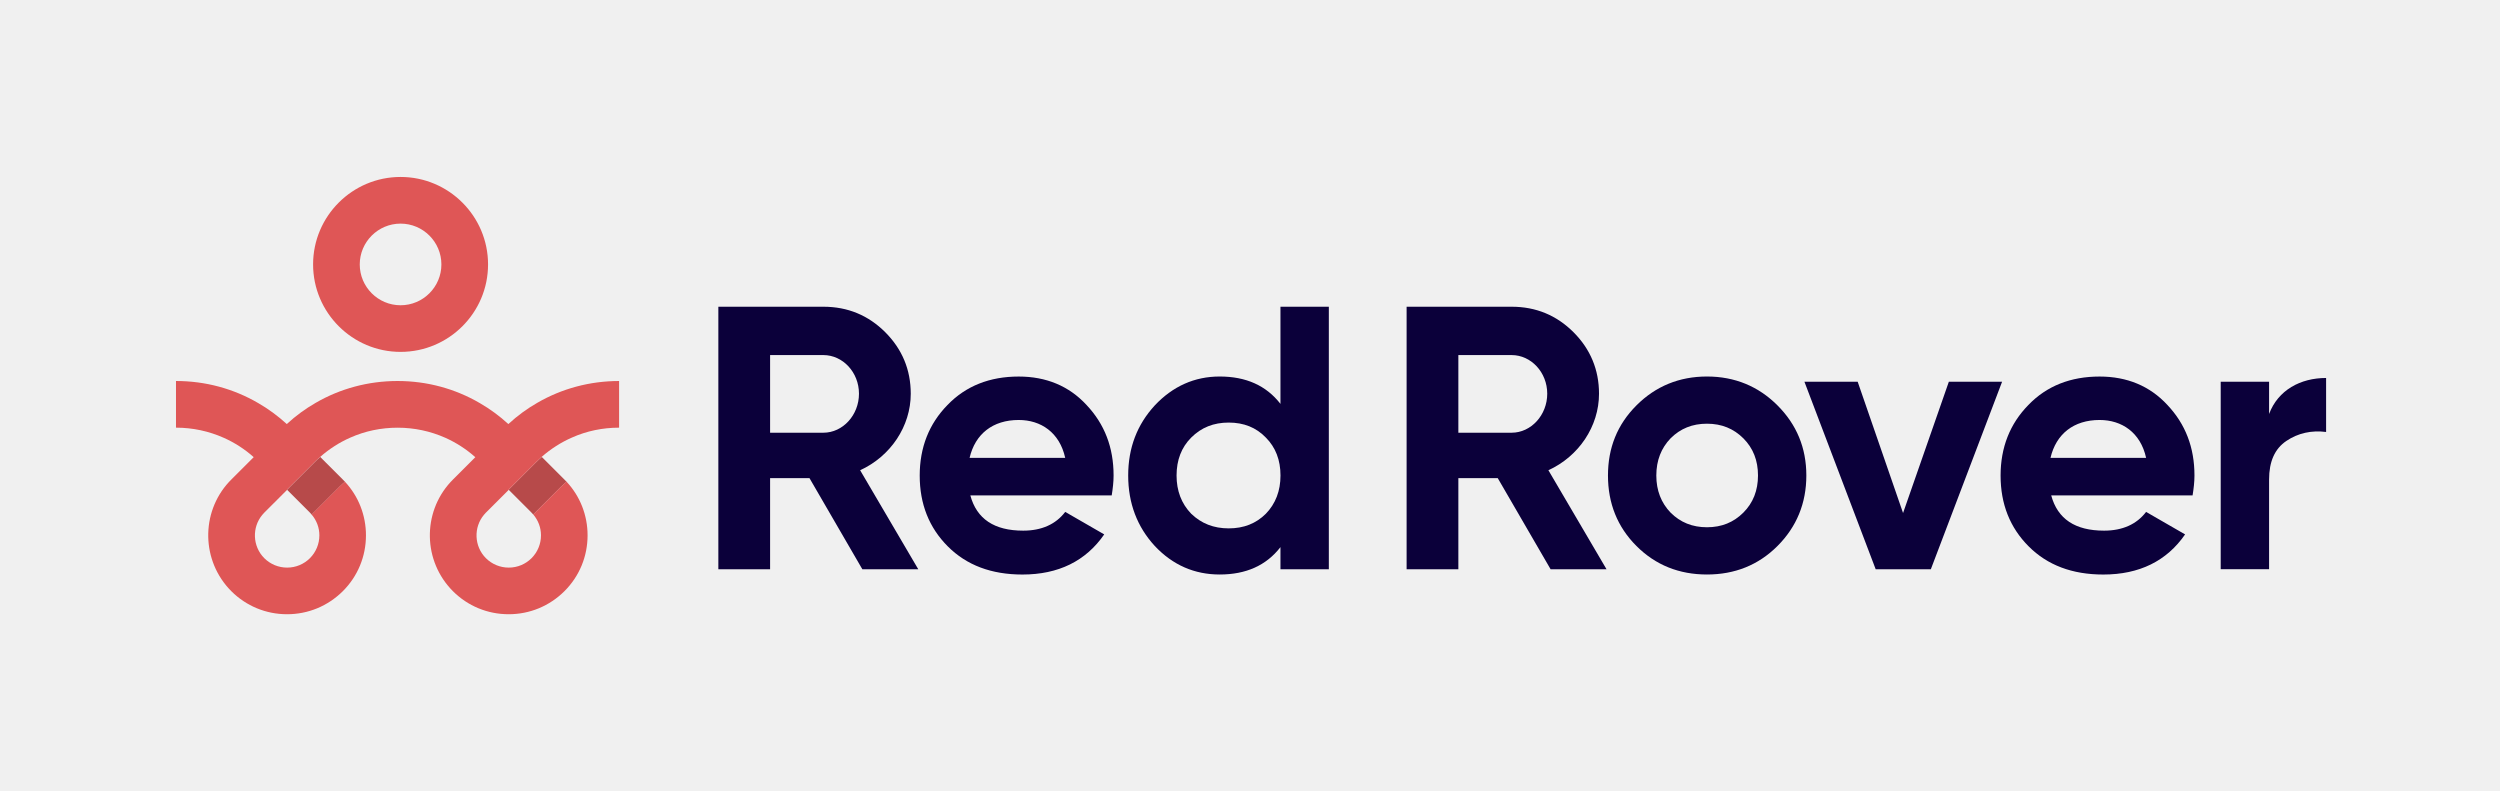
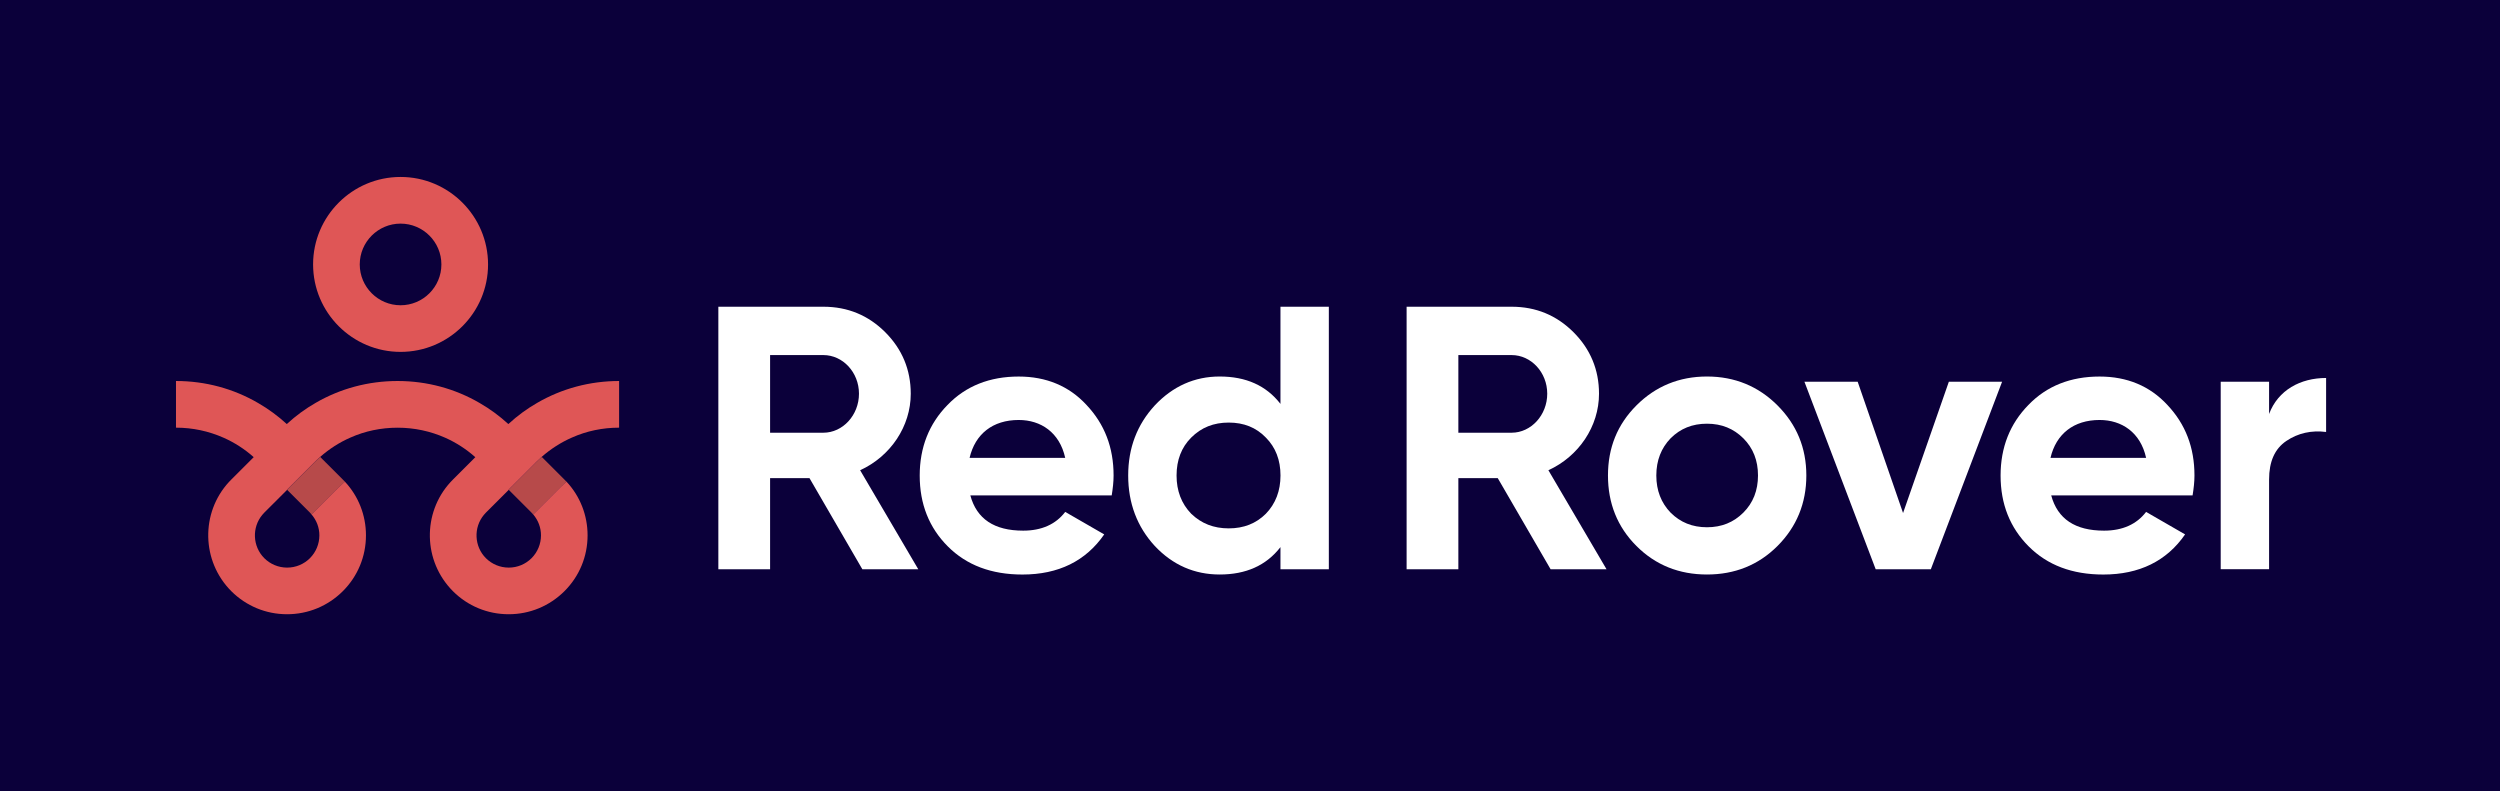
<svg xmlns="http://www.w3.org/2000/svg" version="1.1" id="Capa_1" x="0px" y="0px" viewBox="0 0 801.04 253.19" style="enable-background:new 0 0 801.04 253.19;" xml:space="preserve">
  <style type="text/css">
	.st0{fill:#DF5656;}
	.st1{fill:#EFC52F;}
	.st2{fill:#444FCC;}
	.st3{fill:#EBB3B2;}
	.st4{fill:#B6BABD;}
	.st5{fill:#0B003A;}
	.st6{fill:#FFFFFF;}
	.st7{fill:#C6A527;}
	.st8{fill:#B74A4A;}
	.st9{fill:#AB8484;}
	.st10{fill:#9392A8;}
	.st11{fill:#353D97;}
	.st12{fill:#A4A6AB;}
</style>
+   <rect x="-15.66" y="-14.4" class="st5" width="832.35" height="282" />
  <g>
    <g>
      <g>
        <path class="st0" d="M128.35,112.75c-15.45,0-28.03-12.57-28.03-28.03S112.9,56.7,128.35,56.7c15.45,0,28.03,12.57,28.03,28.03     S143.81,112.75,128.35,112.75z M128.35,71.65c-7.21,0-13.08,5.87-13.08,13.08s5.87,13.08,13.08,13.08     c7.21,0,13.08-5.87,13.08-13.08S135.56,71.65,128.35,71.65z" />
      </g>
      <g>
-         <path class="st5" d="M276.31,182.4l-16.94-29.2h-12.62v29.2h-16.58V98.28h33.65c7.81,0,14.42,2.76,19.83,8.17     c5.41,5.41,8.17,12.02,8.17,19.71c0,10.45-6.49,20.07-16.22,24.51l18.63,31.73H276.31z M246.75,113.78v24.87h17.06     c6.25,0,11.42-5.65,11.42-12.5s-5.17-12.38-11.42-12.38H246.75z" />
-         <path class="st5" d="M310.91,158.73c2.04,7.57,7.69,11.3,16.94,11.3c5.89,0,10.45-2.04,13.46-6.01l12.5,7.21     c-5.89,8.53-14.66,12.86-26.2,12.86c-9.97,0-17.91-3-23.91-9.01c-6.01-6.01-9.01-13.58-9.01-22.71c0-9.01,3-16.58,8.89-22.59     c5.89-6.13,13.58-9.13,22.83-9.13c8.77,0,16.1,3,21.75,9.13c5.77,6.13,8.65,13.58,8.65,22.59c0,2.04-0.24,4.09-0.6,6.37H310.91z      M341.31,146.71c-1.8-8.17-7.81-12.14-14.9-12.14c-8.29,0-13.94,4.45-15.74,12.14H341.31z" />
-         <path class="st5" d="M410.28,98.28h15.5v84.12h-15.5v-7.09c-4.57,5.89-11.06,8.77-19.47,8.77c-8.05,0-15.02-3-20.79-9.13     c-5.65-6.13-8.53-13.7-8.53-22.59c0-8.89,2.88-16.34,8.53-22.47c5.77-6.13,12.74-9.25,20.79-9.25c8.41,0,14.9,2.88,19.47,8.77     V98.28z M393.7,169.3c4.81,0,8.77-1.56,11.9-4.69c3.13-3.24,4.69-7.33,4.69-12.26s-1.56-9.01-4.69-12.14     c-3.12-3.25-7.09-4.81-11.9-4.81c-4.81,0-8.77,1.56-12.02,4.81c-3.12,3.12-4.69,7.21-4.69,12.14s1.56,9.01,4.69,12.26     C384.93,167.74,388.89,169.3,393.7,169.3z" />
-         <path class="st5" d="M496.84,182.4l-16.94-29.2h-12.62v29.2h-16.58V98.28h33.65c7.81,0,14.42,2.76,19.83,8.17     c5.41,5.41,8.17,12.02,8.17,19.71c0,10.45-6.49,20.07-16.22,24.51l18.63,31.73H496.84z M467.28,113.78v24.87h17.06     c6.25,0,11.42-5.65,11.42-12.5s-5.17-12.38-11.42-12.38H467.28z" />
-         <path class="st5" d="M546.94,184.08c-8.89,0-16.46-3-22.59-9.13c-6.13-6.13-9.13-13.7-9.13-22.59c0-8.89,3-16.34,9.13-22.47     c6.13-6.13,13.7-9.25,22.59-9.25c8.89,0,16.46,3.12,22.59,9.25c6.13,6.13,9.25,13.58,9.25,22.47c0,8.89-3.12,16.46-9.25,22.59     C563.4,181.08,555.83,184.08,546.94,184.08z M546.94,168.94c4.69,0,8.53-1.56,11.66-4.69c3.12-3.12,4.69-7.09,4.69-11.9     c0-4.81-1.56-8.77-4.69-11.9c-3.13-3.12-6.97-4.69-11.66-4.69c-4.69,0-8.53,1.56-11.66,4.69c-3,3.12-4.57,7.09-4.57,11.9     c0,4.81,1.56,8.77,4.57,11.9C538.41,167.38,542.26,168.94,546.94,168.94z" />
-         <path class="st5" d="M624.44,122.32h17.06l-22.83,60.08h-17.67l-22.83-60.08h17.06l14.54,42.06L624.44,122.32z" />
-         <path class="st5" d="M657.24,158.73c2.04,7.57,7.69,11.3,16.94,11.3c5.89,0,10.45-2.04,13.46-6.01l12.5,7.21     c-5.89,8.53-14.66,12.86-26.2,12.86c-9.97,0-17.91-3-23.91-9.01c-6.01-6.01-9.01-13.58-9.01-22.71c0-9.01,3-16.58,8.89-22.59     c5.89-6.13,13.58-9.13,22.83-9.13c8.77,0,16.1,3,21.75,9.13c5.77,6.13,8.65,13.58,8.65,22.59c0,2.04-0.24,4.09-0.6,6.37H657.24z      M687.65,146.71c-1.8-8.17-7.81-12.14-14.9-12.14c-8.29,0-13.94,4.45-15.74,12.14H687.65z" />
-         <path class="st5" d="M727.05,132.65c2.88-7.69,10.09-11.54,18.27-11.54v17.3c-4.69-0.6-9.01,0.36-12.74,2.88     c-3.73,2.52-5.53,6.61-5.53,12.38v28.72h-15.5v-60.08h15.5V132.65z" />
+         <path class="st6" d="M276.31,182.4l-16.94-29.2h-12.62v29.2h-16.58V98.28h33.65c7.81,0,14.42,2.76,19.83,8.17     c5.41,5.41,8.17,12.02,8.17,19.71c0,10.45-6.49,20.07-16.22,24.51l18.63,31.73H276.31z M246.75,113.78v24.87h17.06     c6.25,0,11.42-5.65,11.42-12.5s-5.17-12.38-11.42-12.38H246.75z" />
+         <path class="st6" d="M310.91,158.73c2.04,7.57,7.69,11.3,16.94,11.3c5.89,0,10.45-2.04,13.46-6.01l12.5,7.21     c-5.89,8.53-14.66,12.86-26.2,12.86c-9.97,0-17.91-3-23.91-9.01c-6.01-6.01-9.01-13.58-9.01-22.71c0-9.01,3-16.58,8.89-22.59     c5.89-6.13,13.58-9.13,22.83-9.13c8.77,0,16.1,3,21.75,9.13c5.77,6.13,8.65,13.58,8.65,22.59c0,2.04-0.24,4.09-0.6,6.37H310.91z      M341.31,146.71c-1.8-8.17-7.81-12.14-14.9-12.14c-8.29,0-13.94,4.45-15.74,12.14H341.31z" />
+         <path class="st6" d="M410.28,98.28h15.5v84.12h-15.5v-7.09c-4.57,5.89-11.06,8.77-19.47,8.77c-8.05,0-15.02-3-20.79-9.13     c-5.65-6.13-8.53-13.7-8.53-22.59c0-8.89,2.88-16.34,8.53-22.47c5.77-6.13,12.74-9.25,20.79-9.25c8.41,0,14.9,2.88,19.47,8.77     V98.28z M393.7,169.3c4.81,0,8.77-1.56,11.9-4.69c3.13-3.24,4.69-7.33,4.69-12.26s-1.56-9.01-4.69-12.14     c-3.12-3.25-7.09-4.81-11.9-4.81c-4.81,0-8.77,1.56-12.02,4.81c-3.12,3.12-4.69,7.21-4.69,12.14s1.56,9.01,4.69,12.26     C384.93,167.74,388.89,169.3,393.7,169.3z" />
+         <path class="st6" d="M496.84,182.4l-16.94-29.2h-12.62v29.2h-16.58V98.28h33.65c7.81,0,14.42,2.76,19.83,8.17     c5.41,5.41,8.17,12.02,8.17,19.71c0,10.45-6.49,20.07-16.22,24.51l18.63,31.73H496.84z M467.28,113.78v24.87h17.06     c6.25,0,11.42-5.65,11.42-12.5s-5.17-12.38-11.42-12.38H467.28z" />
+         <path class="st6" d="M546.94,184.08c-8.89,0-16.46-3-22.59-9.13c-6.13-6.13-9.13-13.7-9.13-22.59c0-8.89,3-16.34,9.13-22.47     c6.13-6.13,13.7-9.25,22.59-9.25c8.89,0,16.46,3.12,22.59,9.25c6.13,6.13,9.25,13.58,9.25,22.47c0,8.89-3.12,16.46-9.25,22.59     C563.4,181.08,555.83,184.08,546.94,184.08z M546.94,168.94c4.69,0,8.53-1.56,11.66-4.69c3.12-3.12,4.69-7.09,4.69-11.9     c0-4.81-1.56-8.77-4.69-11.9c-3.13-3.12-6.97-4.69-11.66-4.69c-4.69,0-8.53,1.56-11.66,4.69c-3,3.12-4.57,7.09-4.57,11.9     c0,4.81,1.56,8.77,4.57,11.9C538.41,167.38,542.26,168.94,546.94,168.94z" />
+         <path class="st6" d="M624.44,122.32h17.06l-22.83,60.08h-17.67l-22.83-60.08h17.06l14.54,42.06L624.44,122.32z" />
+         <path class="st6" d="M657.24,158.73c2.04,7.57,7.69,11.3,16.94,11.3c5.89,0,10.45-2.04,13.46-6.01l12.5,7.21     c-5.89,8.53-14.66,12.86-26.2,12.86c-9.97,0-17.91-3-23.91-9.01c-6.01-6.01-9.01-13.58-9.01-22.71c0-9.01,3-16.58,8.89-22.59     c5.89-6.13,13.58-9.13,22.83-9.13c8.77,0,16.1,3,21.75,9.13c5.77,6.13,8.65,13.58,8.65,22.59c0,2.04-0.24,4.09-0.6,6.37H657.24z      M687.65,146.71c-1.8-8.17-7.81-12.14-14.9-12.14c-8.29,0-13.94,4.45-15.74,12.14H687.65z" />
+         <path class="st6" d="M727.05,132.65c2.88-7.69,10.09-11.54,18.27-11.54v17.3c-4.69-0.6-9.01,0.36-12.74,2.88     c-3.73,2.52-5.53,6.61-5.53,12.38v28.72h-15.5v-60.08h15.5V132.65z" />
      </g>
      <g>
        <path class="st8" d="M91.92,156.96l8.89-8.89c0.58-0.58,1.18-1.14,1.79-1.66l7.29,7.29c0.22,0.22,0.43,0.45,0.65,0.67l-0.67,0.58     c-0.39,0.34-0.77,0.69-1.12,1.05l-8.89,8.89c-0.15-0.21-0.34-0.41-0.54-0.62l-7.31-7.31" />
      </g>
      <g>
        <path class="st8" d="M162.92,156.96l8.89-8.89c0.58-0.58,1.18-1.14,1.79-1.66l7.29,7.29c0.22,0.22,0.43,0.45,0.65,0.67     l-0.69,0.58c-0.37,0.34-0.75,0.69-1.12,1.05l-8.87,8.87c-0.17-0.21-0.35-0.41-0.54-0.6l-7.31-7.31" />
      </g>
    </g>
    <path class="st0" d="M171.81,148.06l-8.89,8.89h0.09l-7.31,7.3c-0.22,0.22-0.45,0.47-0.64,0.71c-3.36,4.03-3.16,10.09,0.64,13.9   c1.94,1.92,4.54,3.01,7.31,3.01s5.36-1.08,7.32-3.03c1.92-1.94,3.01-4.54,3.01-7.31c0-2.47-0.88-4.82-2.49-6.69l8.87-8.87   c0.37-0.35,0.75-0.71,1.12-1.05l0.69-0.58c4.35,4.67,6.74,10.76,6.74,17.19c0,6.76-2.63,13.12-7.4,17.88   c-4.8,4.78-11.14,7.4-17.88,7.4c-6.74,0-13.1-2.62-17.86-7.38c-9.6-9.62-9.86-25.07-0.77-34.97c0.24-0.26,0.49-0.52,0.75-0.78   l7.19-7.19c-2.9-2.58-6.15-4.67-9.62-6.22c-4.75-2.11-9.92-3.23-15.28-3.23c-5.31,0-10.44,1.08-15.15,3.18   c-3.49,1.53-6.73,3.61-9.66,6.18c-0.62,0.52-1.21,1.08-1.79,1.66l-8.89,8.89h0.09l-7.31,7.3c-0.22,0.22-0.45,0.47-0.64,0.71   c-3.36,4.03-3.16,10.09,0.64,13.9c1.94,1.92,4.54,3.01,7.31,3.01s5.36-1.08,7.32-3.03c1.92-1.94,3.01-4.54,3.01-7.31   c0-2.47-0.88-4.8-2.49-6.67l8.89-8.89c0.35-0.35,0.73-0.71,1.12-1.05l0.67-0.58c4.35,4.67,6.74,10.76,6.74,17.19   c0,6.76-2.63,13.12-7.4,17.88c-4.8,4.78-11.14,7.4-17.88,7.4c-6.74,0-13.08-2.62-17.86-7.38c-9.6-9.62-9.86-25.09-0.77-34.99   c0.24-0.26,0.5-0.52,0.75-0.77l7.19-7.19c-2.91-2.6-6.15-4.67-9.64-6.22c-4.75-2.11-9.92-3.23-15.26-3.23v-14.95   c9.42,0,18.44,2.45,26.36,7.08c3.25,1.87,6.32,4.13,9.14,6.71c0.04-0.04,0.06-0.06,0.09-0.07c2.82-2.6,5.89-4.84,9.15-6.71   c7.88-4.58,16.89-7.01,26.25-7.01c9.42,0,18.44,2.45,26.36,7.08c3.25,1.87,6.32,4.13,9.14,6.71c0.04-0.04,0.06-0.06,0.09-0.07   c2.82-2.6,5.89-4.84,9.15-6.71c7.88-4.58,16.89-7.01,26.25-7.01v14.95c-5.31,0-10.43,1.08-15.13,3.18   c-3.49,1.53-6.74,3.61-9.68,6.18C172.99,146.92,172.39,147.48,171.81,148.06z" />
  </g>
</svg>
